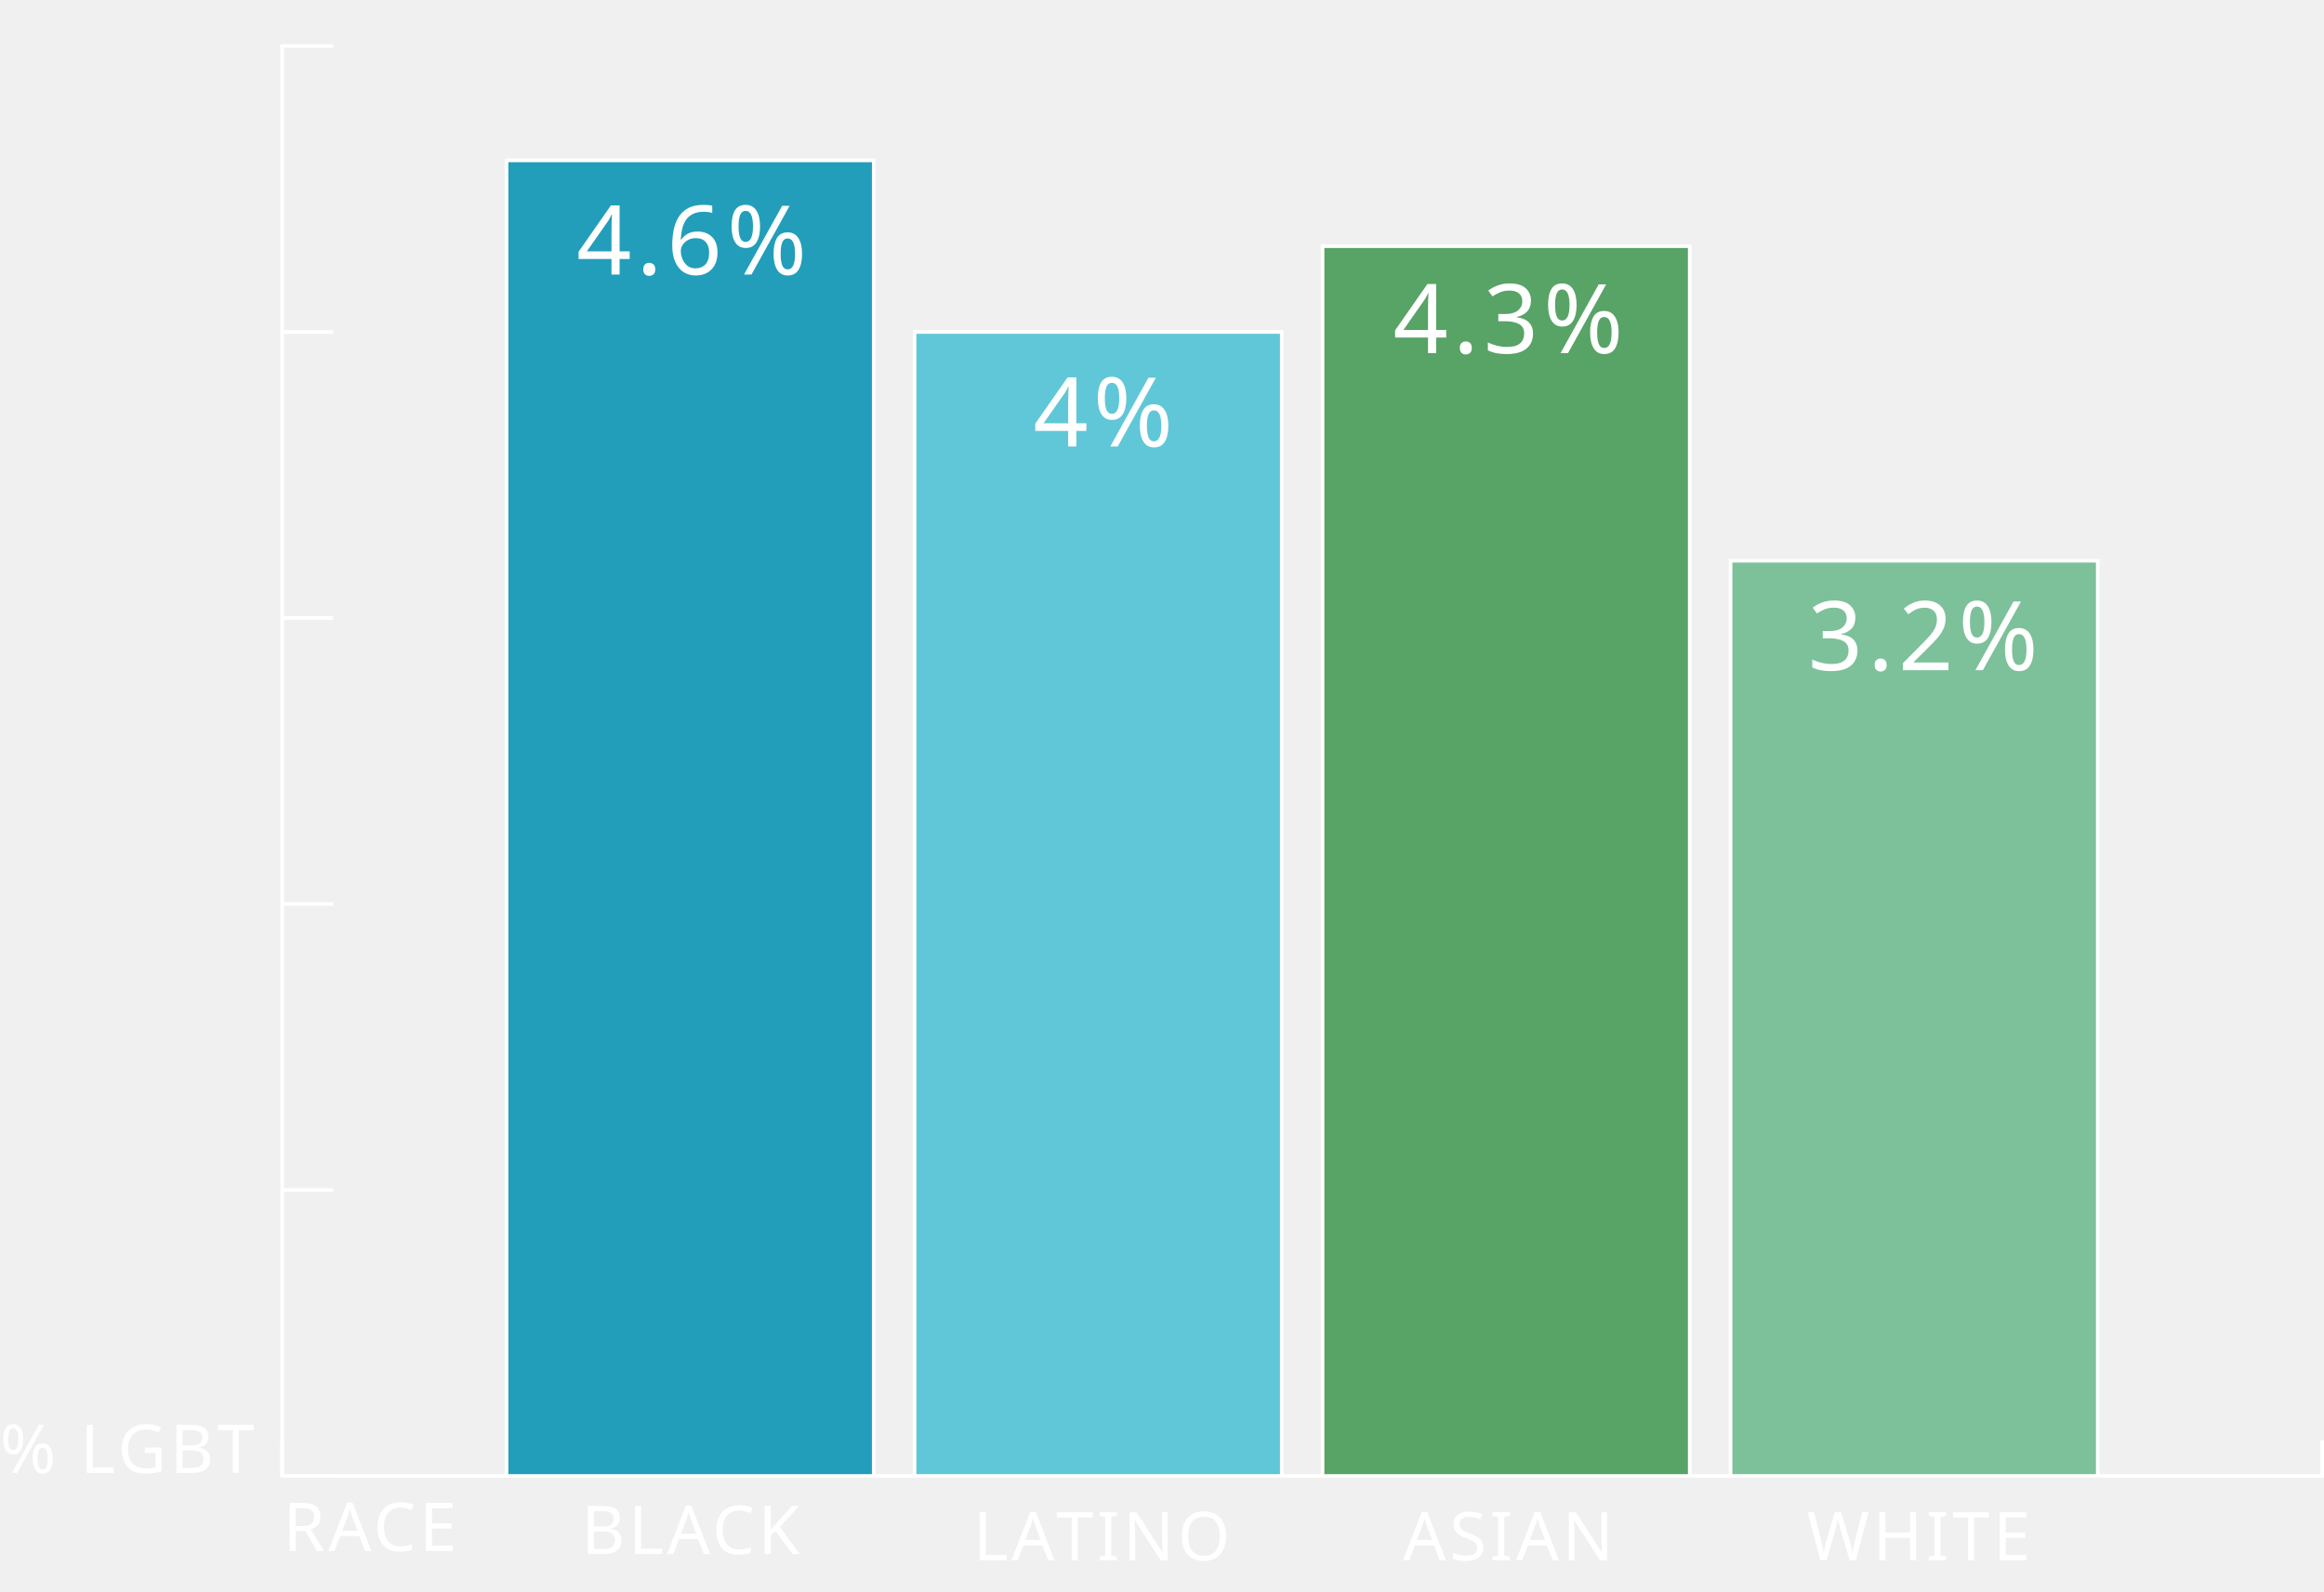
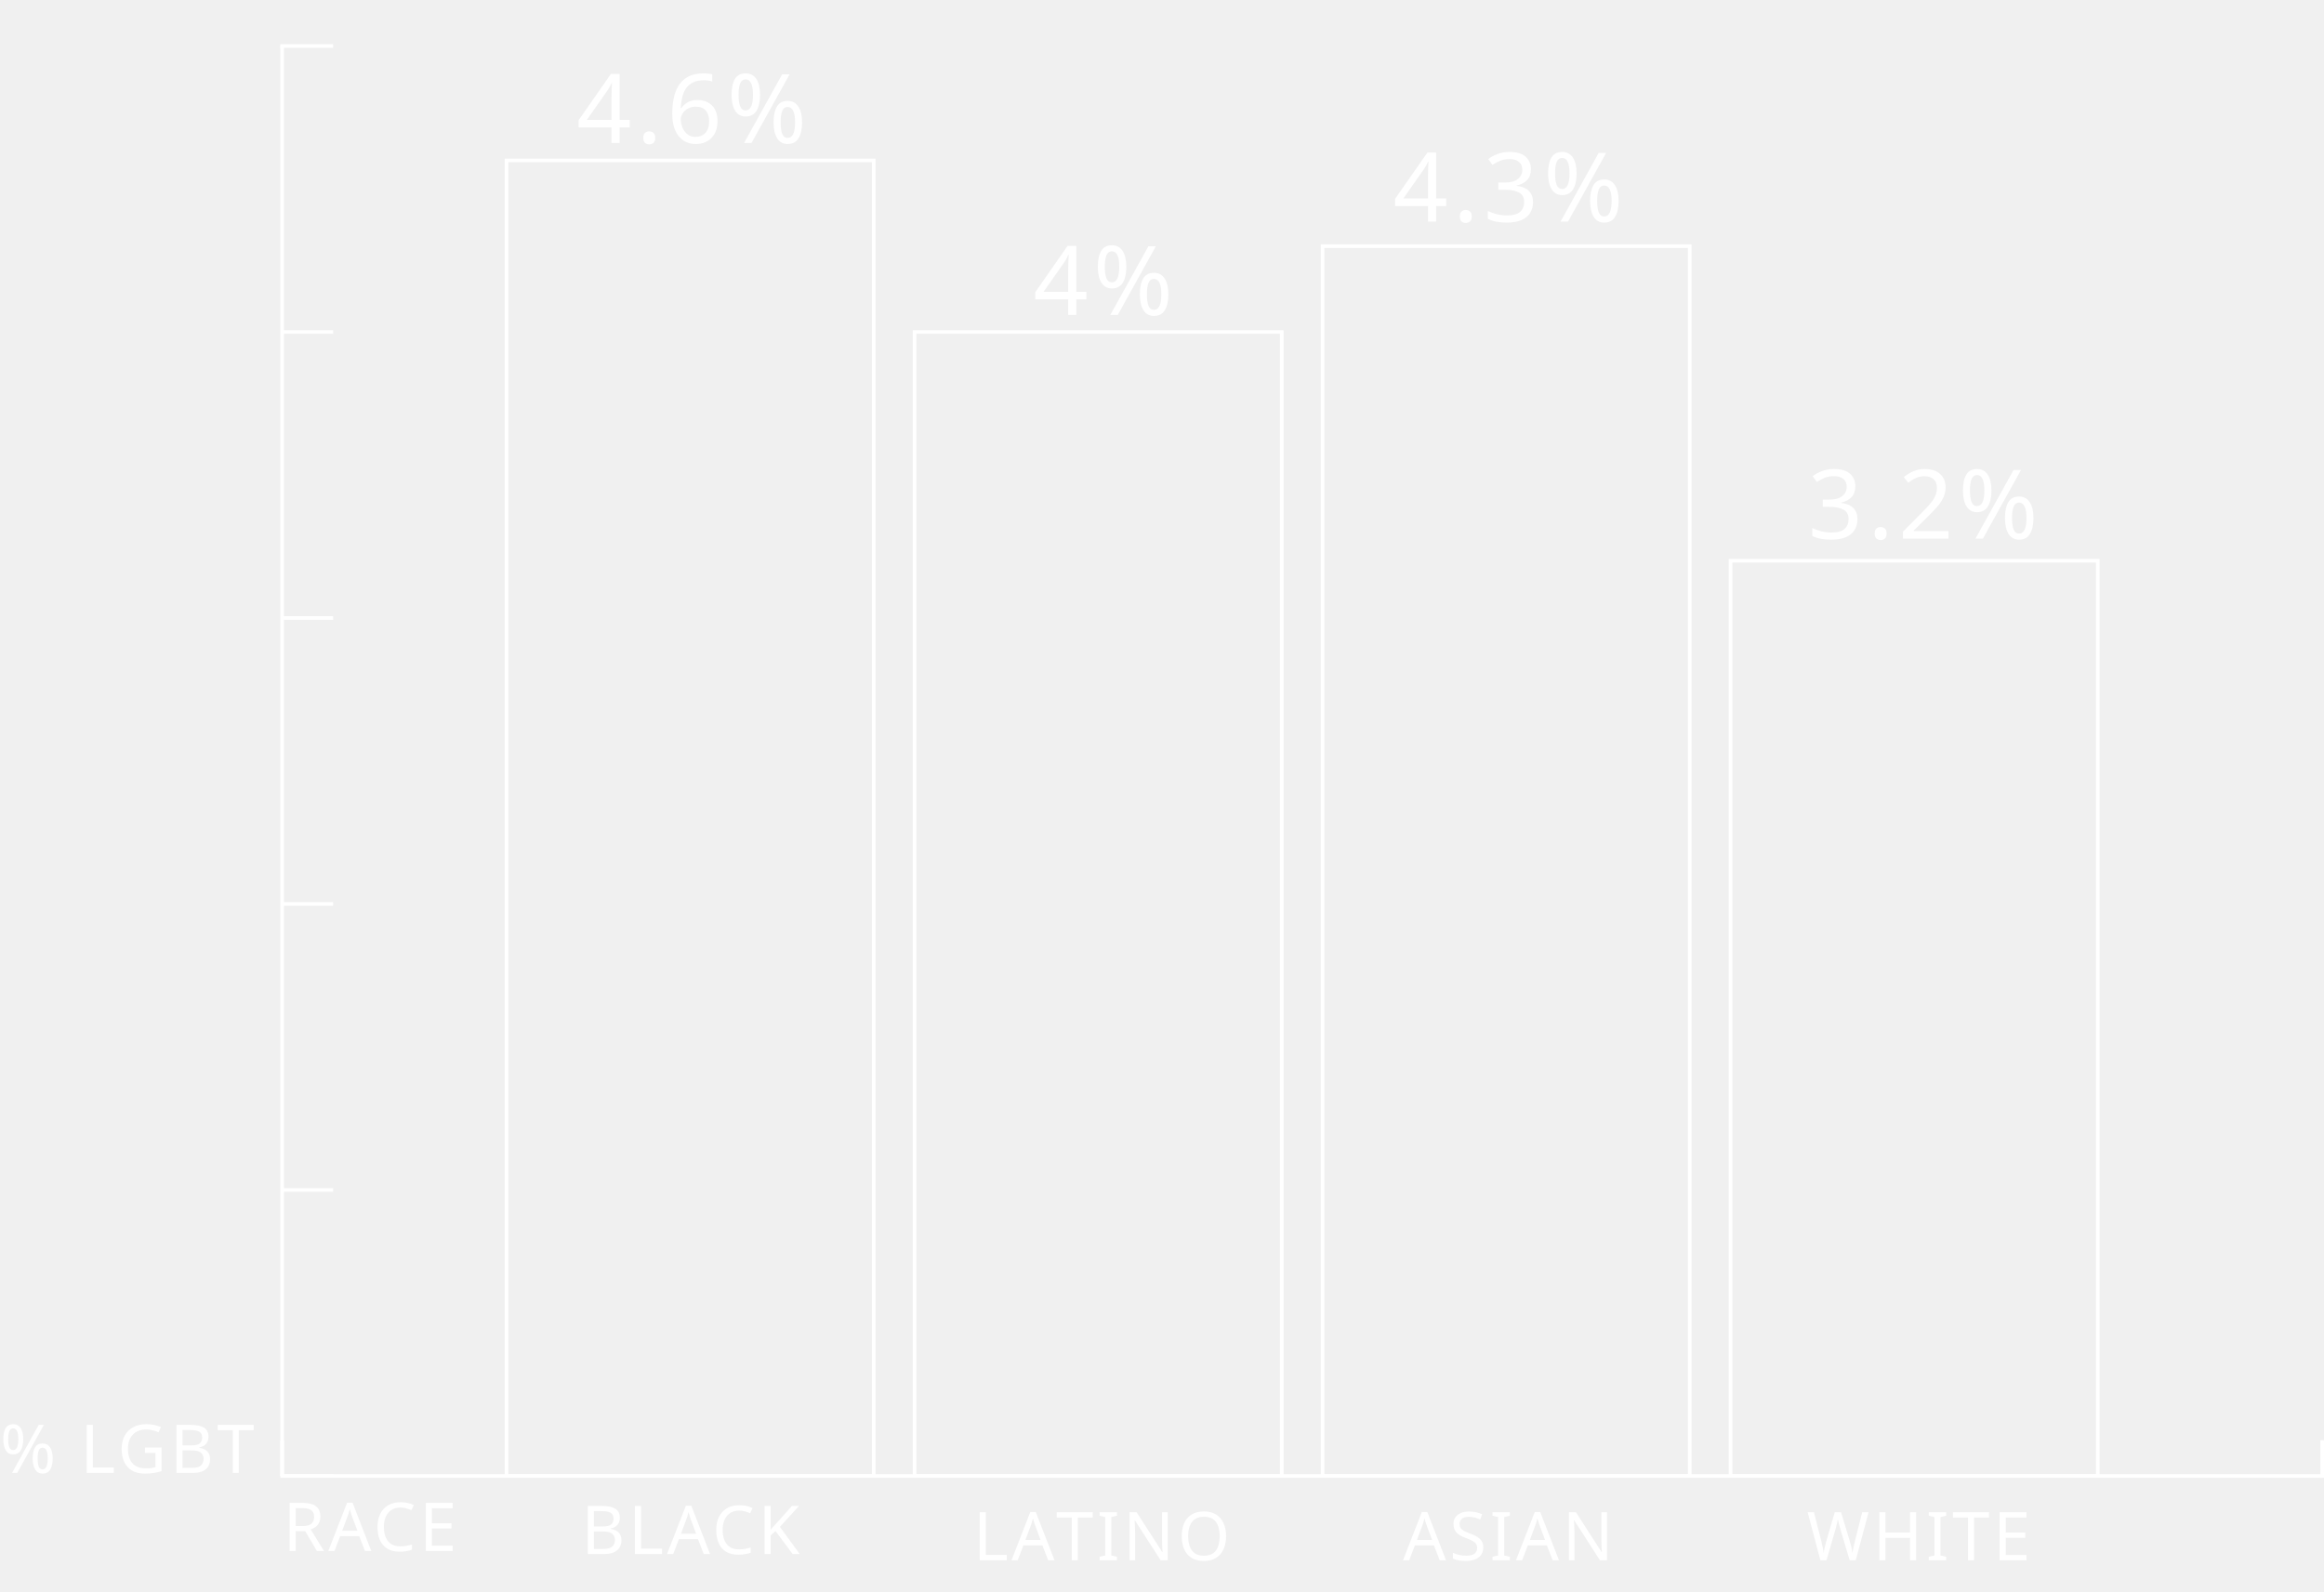
- <svg xmlns="http://www.w3.org/2000/svg" viewBox="0 0 483.11 330.87">
+ <svg xmlns="http://www.w3.org/2000/svg" width="483.11" height="330.87" viewBox="0 0 483.11 330.87">
  <defs>
-     <style>.cls-1{fill:none;}.cls-1,.cls-2,.cls-3,.cls-4,.cls-5{stroke:#fff;stroke-miterlimit:10;stroke-width:0.75px;}.cls-2{fill:#7cc199;}.cls-3{fill:#58a366;}.cls-4{fill:#60c7d8;}.cls-5{fill:#229eba;}.cls-6{font-size:20px;letter-spacing:0.05em;}.cls-10,.cls-11,.cls-6,.cls-7{fill:#fff;}.cls-10,.cls-11,.cls-6{font-family:Avenir-Light, Avenir;}.cls-10,.cls-11,.cls-7{font-size:14px;}.cls-7{font-family:Avenir-Medium, Avenir;}.cls-10,.cls-7{letter-spacing:0.05em;}.cls-8{letter-spacing:-0.04em;}.cls-11,.cls-9{letter-spacing:0.05em;}</style>
+     <style>
+       .a {
+         fill: none;
+         stroke: #fff;
+         stroke-miterlimit: 10;
+         stroke-width: 0.75px;
+       }
+ 
+       .b {
+         font-size: 20px;
+         letter-spacing: 0.05em;
+       }
+ 
+       .b, .c, .f, .g {
+         fill: #fff;
+       }
+ 
+       .b, .f, .g {
+         font-family: Avenir-Light, Avenir;
+       }
+ 
+       .c, .f, .g {
+         font-size: 14px;
+       }
+ 
+       .c {
+         font-family: Avenir-Medium, Avenir;
+       }
+ 
+       .c, .f {
+         letter-spacing: 0.05em;
+       }
+ 
+       .d {
+         letter-spacing: -0.04em;
+       }
+ 
+       .e, .g {
+         letter-spacing: 0.05em;
+       }
+     </style>
  </defs>
-   <g id="Layer_2" data-name="Layer 2">
-     <g id="Layer_1-2" data-name="Layer 1">
-       <line class="cls-1" x1="58.65" y1="306.9" x2="482.73" y2="306.9" />
-       <line class="cls-1" x1="58.65" y1="306.9" x2="58.65" y2="299.47" />
-       <line class="cls-1" x1="482.73" y1="307.29" x2="482.73" y2="299.47" />
-       <text />
-       <text />
-       <text />
-       <text />
-       <text />
-       <text />
-       <line class="cls-1" x1="58.65" y1="306.9" x2="58.65" y2="9.56" />
-       <line class="cls-1" x1="58.28" y1="306.9" x2="69.25" y2="306.9" />
-       <line class="cls-1" x1="58.65" y1="247.43" x2="69.25" y2="247.43" />
-       <line class="cls-1" x1="58.65" y1="187.96" x2="69.25" y2="187.96" />
-       <line class="cls-1" x1="58.65" y1="128.5" x2="69.25" y2="128.5" />
-       <line class="cls-1" x1="58.65" y1="69.03" x2="69.25" y2="69.03" />
-       <line class="cls-1" x1="58.27" y1="9.56" x2="69.25" y2="9.56" />
-       <rect class="cls-2" x="359.75" y="116.6" width="76.33" height="190.3" />
-       <rect class="cls-3" x="274.93" y="51.19" width="76.33" height="255.71" />
-       <rect class="cls-4" x="190.12" y="69.03" width="76.33" height="237.87" />
-       <rect class="cls-5" x="105.3" y="33.35" width="76.33" height="273.55" />
-       <text class="cls-6" transform="translate(119.85 57.08)">4.6%</text>
-       <text class="cls-6" transform="translate(214.79 92.83)">4%</text>
-       <text class="cls-6" transform="translate(289.59 73.42)">4.3%</text>
-       <text class="cls-6" transform="translate(375.83 139.35)">3.2%</text>
-       <text class="cls-7" transform="translate(120.84 323.13)">BLACK</text>
-       <text class="cls-7" transform="translate(202.3 324.43)">L<tspan class="cls-8" x="7.97" y="0">A</tspan>
-         <tspan class="cls-9" x="17.23" y="0">TINO</tspan>
-       </text>
-       <text class="cls-7" transform="translate(291.66 324.43)">ASIAN</text>
-       <text class="cls-7" transform="translate(375.6 324.43)">WHITE</text>
-       <text class="cls-10" transform="translate(58.85 322.5)">RACE</text>
-       <text class="cls-11" transform="translate(0 306.27)">% LGBT</text>
+   <g>
+     <g>
+       <g>
+         <line class="a" x1="58.65" y1="306.9" x2="482.73" y2="306.9" />
+         <g>
+           <line class="a" x1="58.65" y1="306.9" x2="58.65" y2="299.47" />
+           <line class="a" x1="482.73" y1="307.29" x2="482.73" y2="299.47" />
+         </g>
+       </g>
+       <g>
+         <g>
+           <text />
+           <text />
+           <text />
+           <text />
+           <text />
+           <text />
+         </g>
+         <line class="a" x1="58.65" y1="306.9" x2="58.65" y2="9.56" />
+         <g>
+           <line class="a" x1="58.28" y1="306.9" x2="69.25" y2="306.9" />
+           <line class="a" x1="58.65" y1="247.43" x2="69.25" y2="247.43" />
+           <line class="a" x1="58.65" y1="187.96" x2="69.25" y2="187.96" />
+           <line class="a" x1="58.65" y1="128.5" x2="69.25" y2="128.5" />
+           <line class="a" x1="58.65" y1="69.03" x2="69.25" y2="69.03" />
+           <line class="a" x1="58.27" y1="9.56" x2="69.25" y2="9.56" />
+         </g>
+       </g>
+       <g>
+         <rect class="a" x="359.75" y="116.6" width="76.33" height="190.3" />
+         <rect class="a" x="274.93" y="51.19" width="76.33" height="255.71" />
+         <rect class="a" x="190.12" y="69.03" width="76.33" height="237.87" />
+         <rect class="a" x="105.3" y="33.35" width="76.33" height="273.55" />
+       </g>
    </g>
+     <text class="b" transform="translate(119.85 29.74)">4.6%</text>
+     <text class="b" transform="translate(214.79 65.49)">4%</text>
+     <text class="b" transform="translate(289.59 46.08)">4.3%</text>
+     <text class="b" transform="translate(375.83 112.01)">3.2%</text>
+     <text class="c" transform="translate(120.83 323.13)">BLACK</text>
+     <text class="c" transform="translate(202.3 324.43)">L<tspan class="d" x="7.97" y="0">A</tspan>
+       <tspan class="e" x="17.23" y="0">TINO</tspan>
+     </text>
+     <text class="c" transform="translate(291.66 324.43)">ASIAN</text>
+     <text class="c" transform="translate(375.6 324.43)">WHITE</text>
+     <text class="f" transform="translate(58.84 322.5)">RACE</text>
+     <text class="g" transform="translate(0 306.27)">% LGBT</text>
  </g>
</svg>
